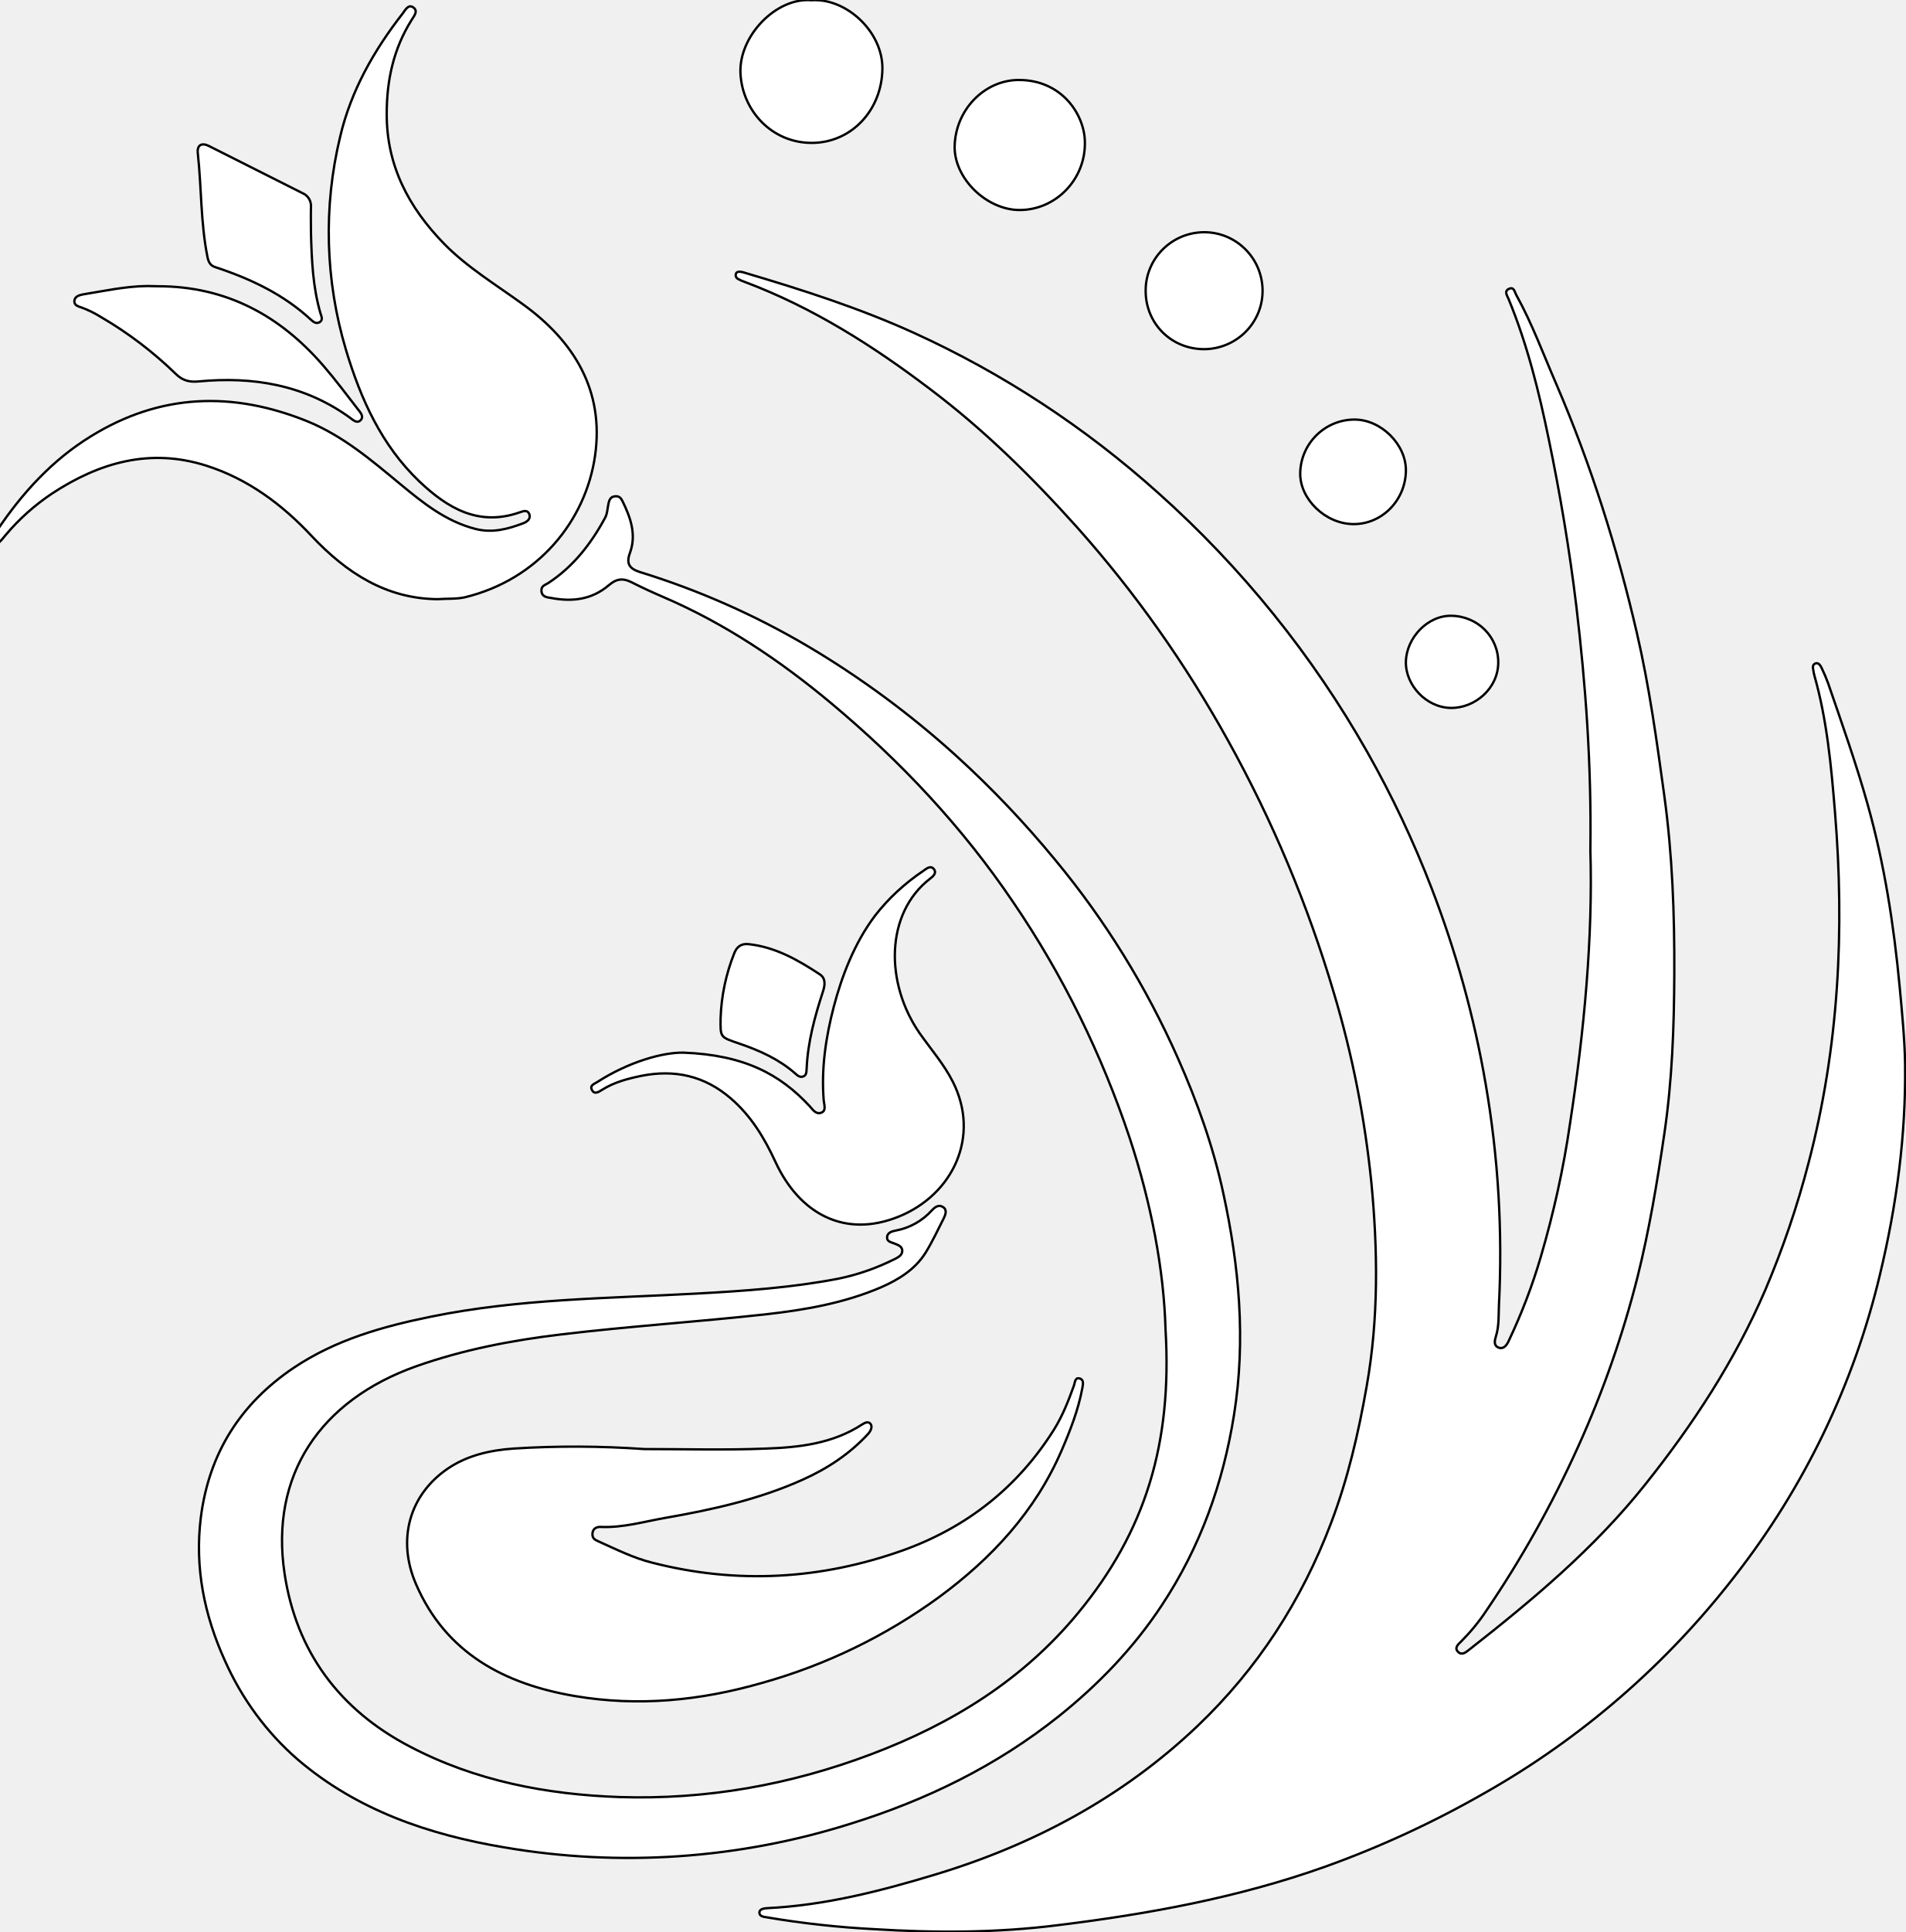
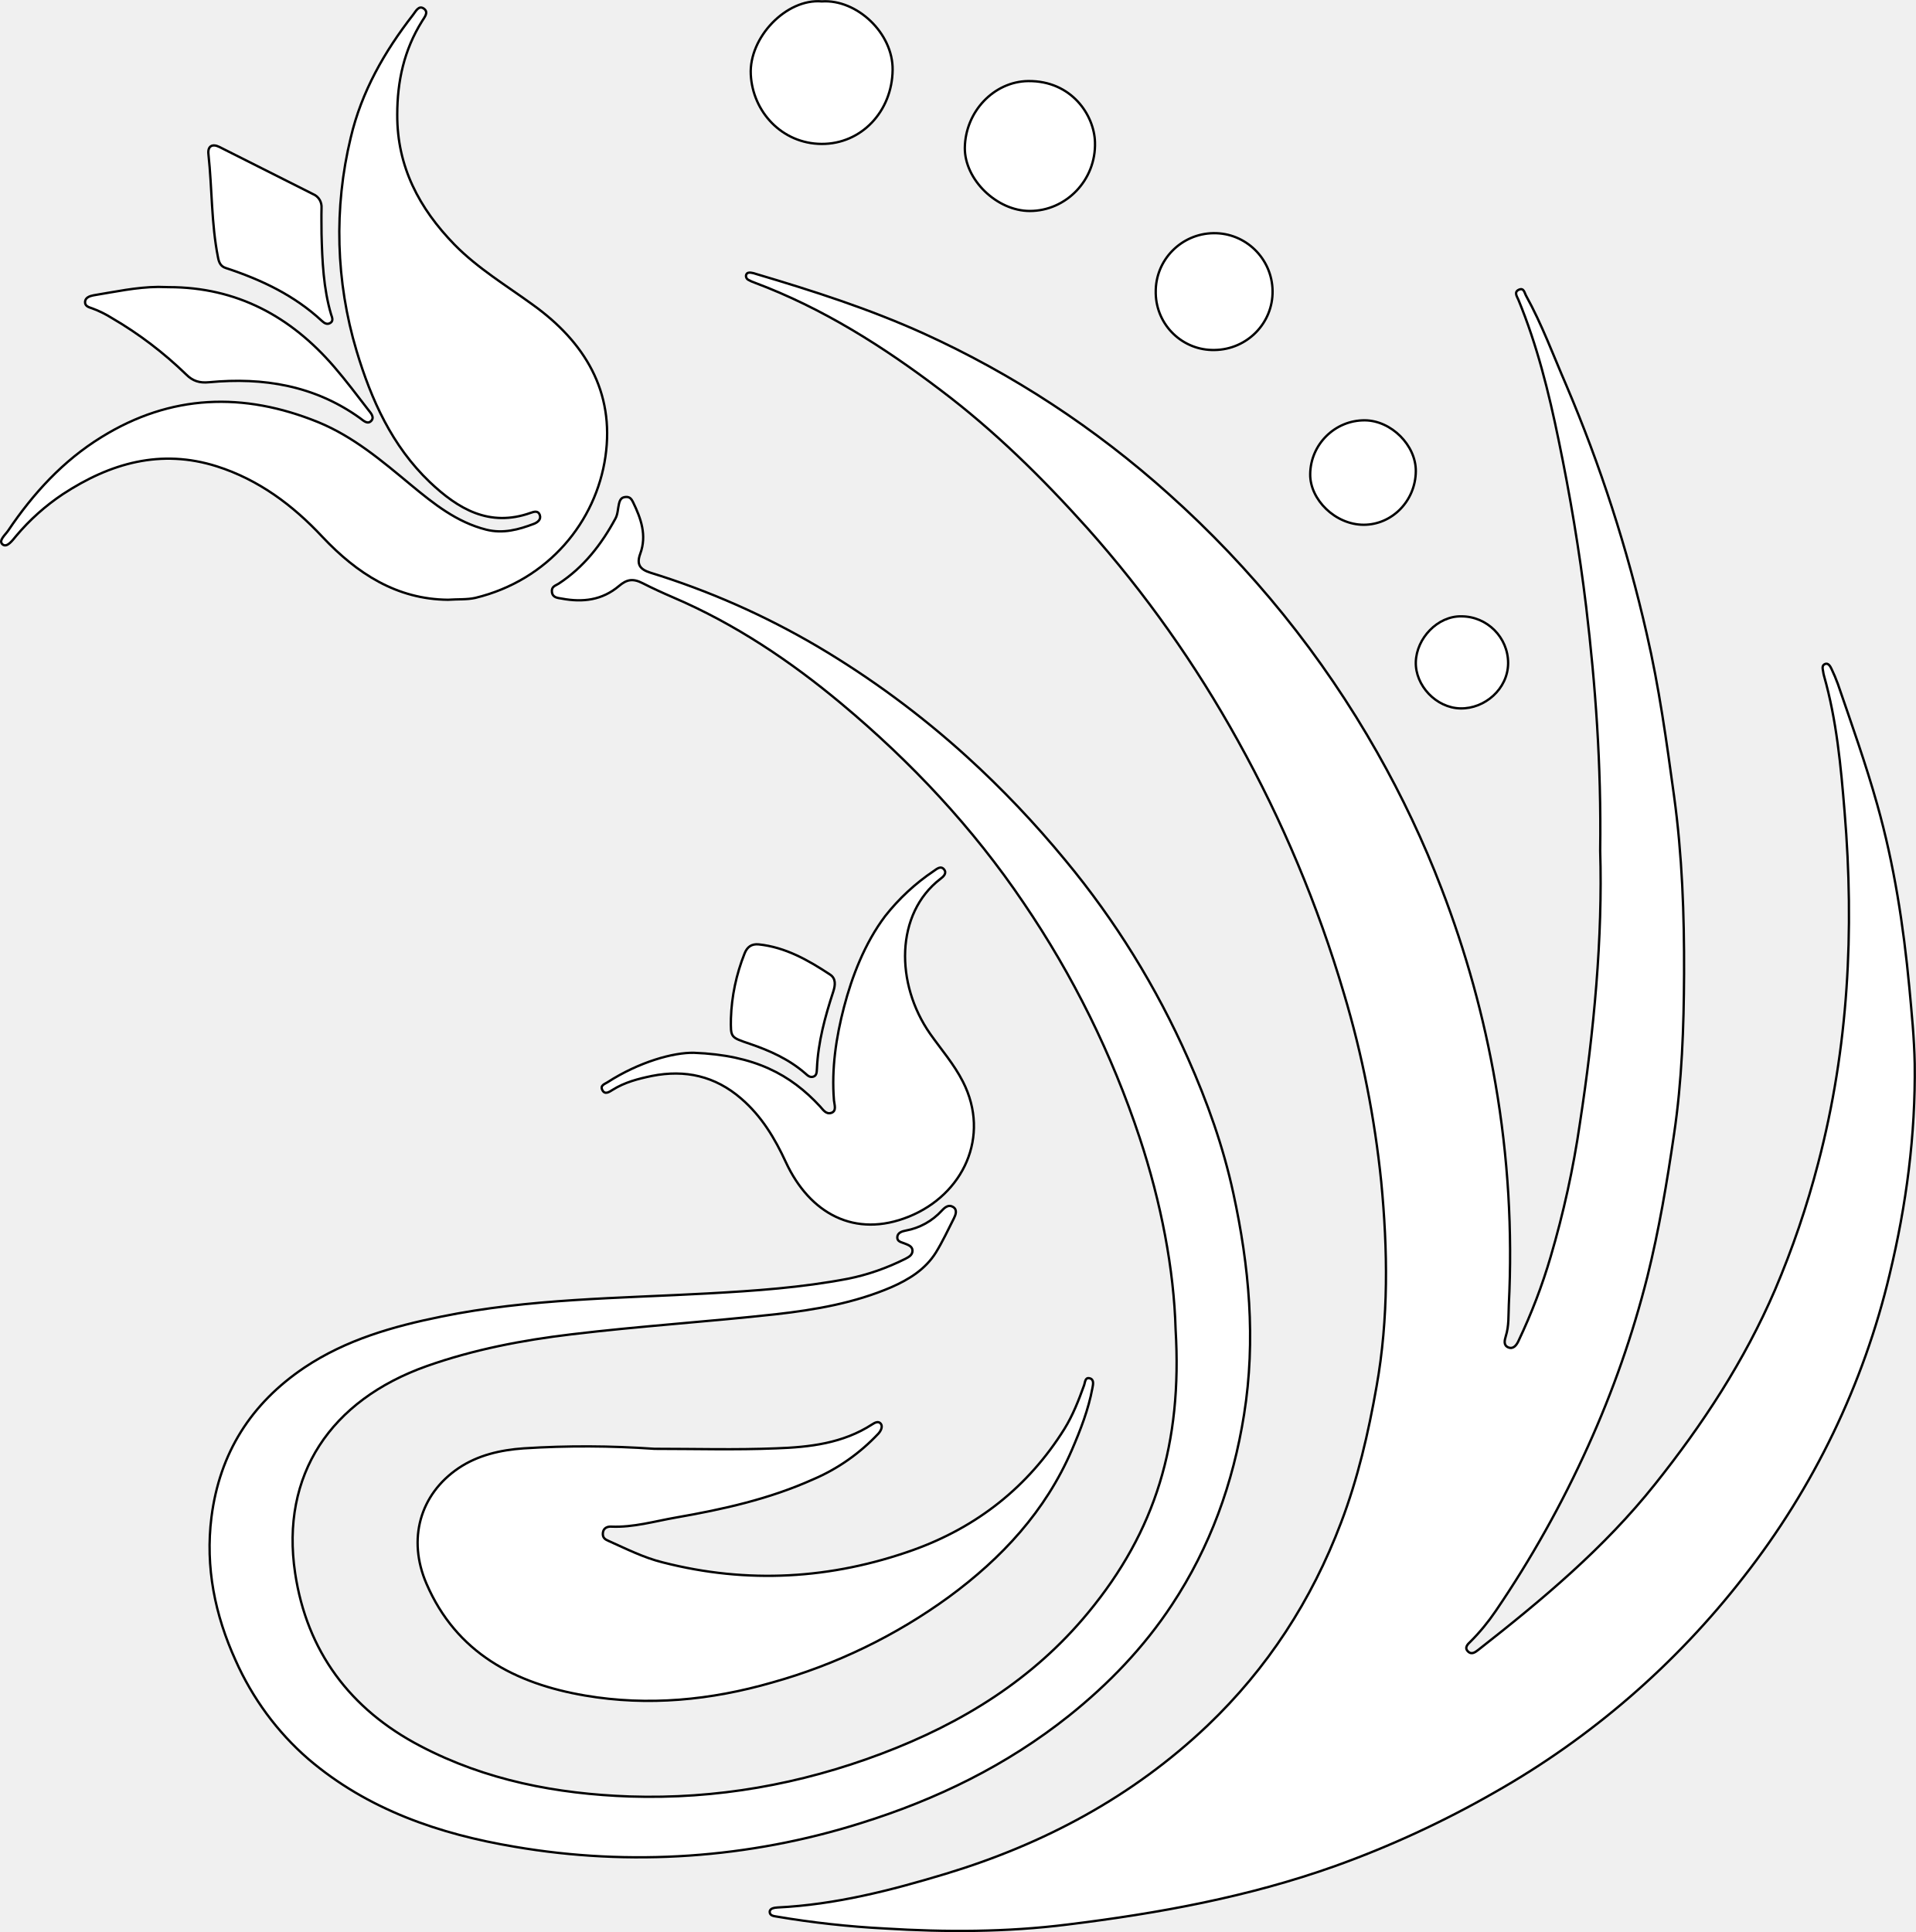
- <svg xmlns="http://www.w3.org/2000/svg" version="1.1" id="图层_1" x="0px" y="0px" viewBox="0 0 814.9 826.1" style="enable-background:new 0 0 814.9 826.1;" xml:space="preserve">
-   <style type="text/css">
- 	.st0{fill:#FFFFFF;stroke:#000000;stroke-miterlimit:10;}
- </style>
+ <svg xmlns="http://www.w3.org/2000/svg" version="1.1" baseProfile="tiny" id="图层_1" x="0px" y="0px" viewBox="0 0 819.9 826.9" xml:space="preserve">
  <g>
-     <path id="X009E41M2Gra8OT27" class="st0" d="M680.2,363.6c0.5-37.1-2-70.7-6-104.4c-2.9-24-6.9-47.8-11.8-71.4   c-4.2-20.4-9.2-40.6-17.2-60c-0.6-1.4-2-3.3,0.2-4.3s2.4,1.4,3.1,2.6c6.8,12.3,11.6,25.4,17.2,38.3c14.8,34.4,26,70,34.4,106.3   c5.3,22.8,8.5,46.1,11.7,69.4c3.5,25.4,4.4,50.8,4.3,76.2c-0.1,22.9-0.9,45.8-4.3,68.7c-3,20.5-6.4,40.8-11.4,60.9   c-6.3,24.9-14.8,49.2-25.4,72.6c-11.1,24.6-24.3,48.2-39.5,70.5c-3.1,4.7-6.8,9.1-10.8,13.1c-1.2,1.1-2.7,2.6-1.1,4.2   s3.2,0.3,4.5-0.7c27.3-21.4,53.8-43.5,75.6-70.9c20.5-25.7,38.3-52.9,51.3-83.1c7.5-17.6,13.7-35.8,18.5-54.3   c13-49.5,15.5-99.6,11.3-150.3c-1.6-19.6-3.4-39.2-8.8-58.2c-0.2-0.7-0.3-1.3-0.4-2c-0.2-1.1-0.6-2.5,0.8-3.1s2.3,1,2.8,2.1   c1,2.1,1.9,4.2,2.7,6.4c5.9,17.2,12,34.3,16.9,51.8c7.2,25.6,11.2,51.6,13.7,78.1c1,10.9,2.1,21.7,2.3,32.7   c0.4,30.5-3.6,60.5-10.7,90c-11.2,47.2-32.5,91.3-62.4,129.5c-29.1,37.5-65.3,68.9-106.6,92.3c-21.8,12.5-44.7,23.1-68.4,31.6   c-37.1,13.2-75.4,20.2-114.4,25c-26.2,3.3-52.3,3.3-78.2,1.7c-15.5-0.8-31-2.5-46.3-5.1c-1.3-0.2-3-0.4-3-2s2.1-1.8,3.4-1.9   c24.7-1.2,48.4-7.3,71.9-14.4c42-12.7,80-33,112-63.4c25.7-24.5,44.6-53.6,57.2-86.9c7.2-18.9,11.7-38.4,15.2-58.3   c5.2-29.2,4.8-58.5,2-87.6c-2.8-27.3-8.1-54.4-16-80.7c-11.1-37.6-26.3-73.8-45.3-108c-18.1-32.7-39.7-63.3-64.6-91.2   c-19.2-21.4-39.6-41.5-62.5-58.8c-24.6-18.7-50.6-35.2-79.7-46.1c-0.9-0.3-1.8-0.7-2.7-1.2c-0.8-0.4-1.2-1.2-1-2.1   c0.3-1,1.2-1.1,2-1s1.6,0.3,2.4,0.6c24.3,7.2,48.3,14.9,71.5,25.4c38.3,17.4,73.6,40.6,104.9,68.7c35.6,31.8,65.8,69.2,89.3,110.7   c10.6,18.7,19.8,38.2,27.5,58.2c10.4,27,18.2,55,23.1,83.6c5.4,31.2,7.3,63,5.7,94.6c-0.2,4.5,0.1,9-1.3,13.4   c-0.5,1.7-1.1,3.9,1.1,4.8s3.6-1.1,4.4-2.9c5.5-11.6,10.1-23.6,13.7-35.9c5.5-18.7,9.7-37.7,12.5-57   C677.6,440.7,681.3,400.7,680.2,363.6z" />
-     <path id="X95C61BM2Gra2OT26" class="st0" d="M498.5,568.5c-0.7-25.7-6.2-54.3-15.4-82.1c-11.9-35.6-28.5-69.4-49.6-100.4   c-21.8-32.3-48.2-60.4-78-85.3c-21.9-18.3-45.6-34.2-72-45.5c-4.4-1.9-8.8-3.9-13.1-6.1s-6.9-1.5-10.1,1.2   c-7.2,6.1-15.5,7.1-24.5,5.4c-1.8-0.3-3.9-0.4-4.2-2.8s1.5-2.7,2.9-3.6c10.7-7,18.3-16.8,24.3-27.9c1-1.8,1-4.2,1.5-6.3   s1.3-2.8,3-2.9s2.4,1,3,2.2c3.4,7,6,14.2,3.1,22.1c-1.7,4.6-0.1,6.7,4.3,8.1c25,7.7,49,18.3,71.6,31.6   c22.8,13.5,44.2,29.3,63.8,47.1c15.2,13.8,29.3,28.7,42.3,44.5c21.3,25.7,38.9,54.2,52.4,84.7c8.3,18.7,15.1,37.8,19.4,57.7   c6.8,31.2,9.7,62.7,4.6,94.7c-4.7,29.5-14.5,56.7-30.9,81.5c-12,18.2-27,33.8-44,47.4c-26.7,21.3-56.7,35.9-89.1,46   c-47.9,15.1-98.7,18.6-148.2,10.1c-32.1-5.4-62.8-15.8-88.2-37.5c-13.4-11.6-24-26.1-31.2-42.3c-8.8-19.4-13-39.8-10.3-61.3   c3.5-27.4,16.9-48.6,39.8-64c17.8-11.9,37.9-17.6,58.6-21.8c37.6-7.7,75.8-7.8,113.9-9.9c20.1-1.1,40.3-2.5,60.1-6.3   c8.5-1.7,16.7-4.6,24.5-8.5c1.5-0.8,3.1-1.6,3.1-3.5s-1.9-2.5-3.4-3.1s-3.2-0.8-3.1-2.7s2-2.5,3.6-2.8c6-1.1,11.4-4.1,15.5-8.6   c1.3-1.4,2.9-2.7,4.8-1.5s1.1,3.3,0.3,4.9c-2.5,4.9-4.8,9.9-7.7,14.6c-4.5,7.2-11.5,11.5-19,14.8c-15.8,6.8-32.6,9.7-49.5,11.6   c-29.1,3.2-58.4,5.1-87.5,8.6c-21,2.5-41.8,6.5-61.9,13.6c-41.1,14.6-62.6,46.6-56.3,88.6c5,33.4,23.5,58.3,53.6,74   c28,14.7,58.4,20.5,89.6,21.6c37.1,1.2,73-5.2,107.7-18.3s65-31.9,88.5-60.4C489.9,654.8,501.4,617.2,498.5,568.5z" />
-     <path id="XCC66FFM1Gra6Co10" class="st0" d="M187.1,256.2c-21.9-0.2-38.9-11.2-53.7-26.9c-12.7-13.6-27.3-24.5-45.2-30.2   c-24-7.6-45.6-1.4-65.9,11.9c-7.5,5-14.2,11-20,17.9c-1.5,1.8-3.9,5.2-5.8,3.6s1.2-4.1,2.4-5.9c10.7-15.9,23.5-29.9,39.9-40   c29.7-18.4,60.8-19.4,92.8-6.4c15.1,6.2,27.3,16.6,39.6,26.8c9.8,8.1,19.6,16,32.3,19.2c7.2,1.8,13.8,0,20.4-2.5   c1.5-0.6,3.2-1.8,2.5-3.8s-2.5-1.4-3.9-0.9c-17.7,6.3-31.1-1.7-43.2-13.2c-16.1-15.4-25-35.1-31.3-56.1   c-8.9-29.7-9.8-61.2-2.5-91.3c4.6-19.6,14.4-36.8,26.7-52.6c1.1-1.4,2.4-4.2,4.6-2.6c2.2,1.6,0.2,3.7-0.8,5.4   c-7.7,12.3-10.6,25.7-10.6,40c-0.1,22.2,9.4,40.1,24.5,55.6c10,10.2,22.2,17.5,33.6,25.8c22.1,15.9,35,37.1,31,64.9   c-4,27.8-24.3,52.9-55.7,60.5C195.2,256.2,191.4,255.9,187.1,256.2z" />
-     <path id="X009E41M2Gra1OT27" class="st0" d="M275.5,619.6c17.3,0,34.7,0.5,52-0.2c14.3-0.5,28.6-2.1,41.2-10.3   c1.1-0.7,2.6-1.5,3.6-0.3s0.1,3.1-1,4.3c-7.9,8.6-17.5,14.9-28,19.6c-18.7,8.4-38.5,12.8-58.6,16.3c-9.2,1.6-18.2,4.3-27.7,3.9   c-1.7-0.1-3.4,0.6-3.6,2.7s1,2.8,2.4,3.4c7.6,3.4,15.1,7.2,23.2,9.2c36.3,9.3,72.1,7.2,107.2-5.3c27.3-9.8,49.2-27,64.7-51.8   c3.6-5.8,6.1-12.2,8.4-18.6c0.5-1.3,0.4-3.6,2.4-3.1s1.5,2.6,1.2,4.2c-1.7,9.2-5.1,17.9-8.8,26.5c-11.3,26.2-30,46.3-52.6,62.9   c-22.8,16.6-48.4,29-75.6,36.6c-26.4,7.6-53.1,10.2-80.1,5.6c-29.9-5.1-55.1-18.2-67.9-47.9c-8.2-19-2.8-38.2,13.7-49.4   c8.3-5.6,18-7.8,27.9-8.5C238.1,618.2,256.9,618.3,275.5,619.6z" />
-     <path id="XFF99FFM1Gra6Co8" class="st0" d="M292.4,450.1c26,1,41.3,9.3,53.9,22.9c1.3,1.4,2.6,3.6,4.9,2.8s1.3-3.4,1.1-5.3   c-1.1-13.6,0.9-27,4.3-40s8.8-27.2,17.6-38.9c5.8-7.5,12.9-14,20.8-19.3c1.3-0.9,3-2.4,4.4-0.7s-0.4,3.2-1.6,4.1   c-19.3,14.9-19.3,44.8-4.4,66.2c4.8,6.8,10.3,13.1,14.1,20.6c11.9,23.4,0.1,48.3-23.1,57.7c-23.2,9.4-42.5-1.3-52.7-23.3   c-4.7-10.2-10.4-19.7-19.1-27.2c-11.2-9.7-24-12.5-38.2-9.7c-5.8,1.2-11.7,2.7-16.9,6c-1.3,0.8-3.2,2.2-4.3,0.1s1-2.6,2.2-3.4   C268.9,454,283.6,449.9,292.4,450.1z" />
-     <path id="XFF9900M1Gra6Co3_2_" class="st0" d="M67.6,122.4c29.1,0,52.2,12.5,70.8,34.1c5.1,5.9,9.8,12.2,14.6,18.4   c1.1,1.4,2.8,3.2,1.2,4.8s-3.4-0.3-4.8-1.3c-19.4-13.9-41.3-17.5-64.5-15.3c-4.1,0.4-7-0.5-9.8-3.3c-9.6-9.3-20.2-17.4-31.7-24.1   c-2.7-1.7-5.5-3.1-8.5-4.2c-1.4-0.5-3.2-0.9-3.1-2.8c0.1-1.9,2.1-2.5,3.6-2.8c9.2-1.5,18.3-3.5,27.7-3.6L67.6,122.4z" />
-     <path id="X66FF00M1Gra2Co17_3_" class="st0" d="M347.1,0.1c15-1,30.5,13.6,30.3,29.3C377.2,47.2,364,61.2,347,61.1   s-29.5-13.8-30.3-29.7C315.9,15.5,331.9-1.2,347.1,0.1z" />
-     <path id="X66FF00M1Gra2Co17_2_" class="st0" d="M436.1,89.8c-14.1,0-27.9-13.4-27.8-27c0.2-15.6,12.5-28.4,27.1-28.6   C454,34,463.7,48.8,464,60.4C464.5,76.6,451.6,89.8,436.1,89.8z" />
-     <path id="XFF9900M1Gra6Co3_1_" class="st0" d="M133,99.6c0.3,11.6,0.8,23.3,4.1,34.5c0.4,1.2,1.1,2.7-0.3,3.6   c-1.4,0.9-2.6,0.1-3.6-0.8c-11.8-11-26-17.7-41.2-22.7c-2.2-0.7-2.9-2.4-3.3-4.5c-2.9-14.6-2.5-29.5-4.1-44.2   c-0.4-3.5,1.7-4.6,4.7-3.1l40.1,20.2c2.4,1,3.8,3.4,3.6,6C132.9,92.3,133,95.9,133,99.6z" />
-     <path id="X66FF00M1Gra2Co17_1_" class="st0" d="M515.2,149.3c-14.1,0.1-25.1-10.8-25.2-24.7c-0.2-13.8,10.9-25.1,24.7-25.3   c13.8-0.2,25.1,10.9,25.3,24.7S529.1,149.1,515.2,149.3C515.3,149.3,515.2,149.3,515.2,149.3z" />
-     <path id="XFF9900M1Gra6Co3" class="st0" d="M308.2,435.4c0.3-9.5,2.3-18.9,5.8-27.7c1.1-2.9,3-4.3,6.1-4   c11.4,1.2,21.1,6.7,30.5,12.9c2.6,1.7,2.3,4.5,1.4,7.3c-3.5,10.7-6.5,21.6-7,33c-0.1,1.3,0,2.9-1.5,3.4s-2.5-0.5-3.5-1.4   c-6.9-6-15.1-9.7-23.6-12.6S308.1,443.7,308.2,435.4z" />
-     <path id="X66FF00M1Gra2Co17" class="st0" d="M601.3,201.2c-0.1,12.6-10.1,22.9-22.3,22.9s-23-10.8-22.9-21.6   c0.1-12.8,10.6-23.2,23.4-23.1C590.8,179.5,601.4,190.1,601.3,201.2z" />
-     <path id="X009900M1Gra7Co18" class="st0" d="M620.8,263.3c11.3,0.2,20.1,9.1,20,20.1s-10,19.5-20.4,19.3s-19.4-9.8-19.1-19.9   C601.6,272.7,610.6,263.1,620.8,263.3z" />
+     <path id="X009E41M2Gra8OT27" fill="#FFFFFF" stroke="#000000" stroke-miterlimit="10" d="M684.8,364.1c0.5-37.1-2-70.7-6-104.4   c-2.9-24-6.9-47.8-11.8-71.4c-4.2-20.4-9.2-40.6-17.2-60c-0.6-1.4-2-3.3,0.2-4.3s2.4,1.4,3.1,2.6c6.8,12.3,11.6,25.4,17.2,38.3   c14.6,34.3,26.1,69.9,34.4,106.3c5.3,22.8,8.5,46.1,11.7,69.4c3.5,25.4,4.4,50.8,4.3,76.2c-0.1,22.9-0.9,45.8-4.3,68.7   c-3,20.5-6.4,40.8-11.4,60.9c-6.3,24.9-14.8,49.2-25.4,72.6c-11.1,24.6-24.3,48.2-39.5,70.5c-3.2,4.7-6.8,9.1-10.8,13.1   c-1.2,1.1-2.7,2.6-1.1,4.2s3.2,0.3,4.5-0.7c27.3-21.4,53.8-43.5,75.6-70.9c20.5-25.7,38.3-52.9,51.3-83.1   c7.5-17.6,13.7-35.8,18.5-54.3c13-49.5,15.5-99.6,11.3-150.3c-1.6-19.6-3.4-39.2-8.8-58.2c-0.2-0.7-0.3-1.3-0.4-2   c-0.2-1.1-0.6-2.5,0.8-3.1s2.3,1,2.8,2.1c1,2.1,1.9,4.2,2.7,6.4c5.9,17.2,12,34.3,16.9,51.8c7.2,25.6,11.2,51.6,13.7,78.1   c1,10.9,2.1,21.7,2.3,32.7c0.4,30.5-3.6,60.5-10.7,90c-11.2,47.2-32.5,91.3-62.4,129.5c-29.1,37.5-65.3,68.9-106.6,92.3   c-21.8,12.5-44.7,23.1-68.4,31.6c-37.1,13.2-75.4,20.2-114.4,25c-26.2,3.3-52.3,3.3-78.2,1.7c-15.5-0.8-31-2.5-46.3-5.1   c-1.3-0.2-3-0.4-3-2s2.1-1.8,3.4-1.9c24.7-1.2,48.4-7.3,71.9-14.4c42-12.7,80-33,112-63.4c25.7-24.5,44.6-53.6,57.2-86.9   c7.2-18.9,11.7-38.4,15.2-58.3c5.2-29.2,4.8-58.5,2-87.6c-2.8-27.3-8.1-54.4-16-80.7c-11.1-37.6-26.3-73.8-45.3-108   c-18.1-32.7-39.7-63.3-64.6-91.2c-19.2-21.4-39.6-41.5-62.5-58.8c-24.6-18.7-50.6-35.2-79.7-46.1c-0.9-0.3-1.8-0.7-2.7-1.2   c-0.8-0.4-1.2-1.3-1-2.1c0.3-1,1.2-1.1,2-1c0.8,0.1,1.6,0.3,2.4,0.6c24.3,7.2,48.3,14.9,71.5,25.4c38.3,17.4,73.6,40.6,104.9,68.7   c35.6,31.8,65.8,69.2,89.3,110.7c10.6,18.7,19.8,38.1,27.5,58.2c10.4,27,18.2,55,23.1,83.6c5.4,31.2,7.3,63,5.7,94.6   c-0.2,4.5,0.1,9-1.3,13.4c-0.5,1.7-1.1,3.9,1.1,4.8s3.6-1.1,4.4-2.9c5.5-11.6,10.1-23.6,13.7-35.9c5.5-18.7,9.7-37.7,12.5-57   C682.2,441.2,685.9,401.2,684.8,364.1z" />
+     <path id="X95C61BM2Gra2OT26" fill="#FFFFFF" stroke="#000000" stroke-miterlimit="10" d="M503.1,569c-0.7-25.7-6.2-54.3-15.4-82.1   c-11.8-35.6-28.5-69.4-49.6-100.4c-21.8-32.3-48.2-60.4-78-85.3c-21.9-18.3-45.6-34.2-72-45.5c-4.4-1.9-8.8-3.9-13.1-6.1   s-6.9-1.5-10.1,1.2c-7.2,6.1-15.5,7.1-24.5,5.4c-1.8-0.3-3.9-0.4-4.2-2.8s1.5-2.7,2.9-3.6c10.7-7,18.3-16.8,24.3-27.9   c1-1.8,1-4.2,1.5-6.3s1.3-2.8,3-2.9s2.4,1,3,2.2c3.4,7,6,14.2,3.1,22.1c-1.7,4.6-0.1,6.7,4.3,8.1c25,7.7,49,18.3,71.6,31.6   c22.8,13.5,44.2,29.3,63.8,47.1c15.2,13.8,29.3,28.7,42.3,44.5c21.3,25.7,38.9,54.2,52.4,84.7c8.3,18.7,15.1,37.8,19.4,57.7   c6.8,31.2,9.7,62.7,4.6,94.7c-4.7,29.5-14.5,56.7-30.9,81.5c-12,18.2-27,33.8-44,47.4c-26.7,21.3-56.7,35.9-89.1,46   c-47.9,15.1-98.7,18.6-148.2,10.1c-32.1-5.4-62.8-15.8-88.2-37.5c-13.4-11.6-24-26.1-31.2-42.3c-8.8-19.4-13-39.8-10.3-61.3   c3.5-27.4,16.9-48.6,39.8-64c17.8-11.9,37.9-17.6,58.6-21.8c37.6-7.7,75.8-7.8,113.9-9.9c20.1-1.1,40.3-2.5,60.1-6.3   c8.5-1.7,16.7-4.6,24.5-8.5c1.5-0.8,3.1-1.6,3.1-3.5s-1.9-2.5-3.4-3.1s-3.2-0.8-3.1-2.7s2-2.5,3.6-2.8c6-1.1,11.4-4.1,15.5-8.6   c1.3-1.4,2.9-2.7,4.8-1.5s1.1,3.3,0.3,4.9c-2.5,4.9-4.8,9.9-7.7,14.6c-4.5,7.2-11.5,11.5-19,14.8c-15.8,6.8-32.6,9.7-49.5,11.6   c-29.1,3.2-58.4,5.1-87.5,8.6c-21,2.5-41.8,6.5-61.9,13.6c-41.1,14.6-62.6,46.6-56.3,88.6c5,33.4,23.5,58.3,53.6,74   c28,14.7,58.4,20.5,89.6,21.6c37.1,1.2,73-5.2,107.7-18.3s65-31.9,88.5-60.4C494.5,655.3,506,617.7,503.1,569z" />
+     <path id="XCC66FFM1Gra6Co10" fill="#FFFFFF" stroke="#000000" stroke-miterlimit="10" d="M191.7,256.7   c-21.9-0.2-38.9-11.2-53.7-26.9c-12.7-13.6-27.3-24.5-45.2-30.2c-24-7.6-45.6-1.4-65.9,11.9c-7.5,5-14.2,11-20,17.9   c-1.5,1.8-3.9,5.2-5.8,3.6s1.2-4.1,2.4-5.9c10.7-15.9,23.5-29.9,39.9-40c29.7-18.4,60.8-19.4,92.8-6.4   c15.1,6.2,27.3,16.6,39.6,26.8c9.8,8.1,19.6,16,32.3,19.2c7.2,1.8,13.8,0,20.4-2.5c1.5-0.6,3.2-1.8,2.5-3.8s-2.5-1.4-3.9-0.9   c-17.7,6.3-31.1-1.7-43.2-13.2c-16.1-15.4-25-35.1-31.3-56.1c-8.9-29.7-9.8-61.2-2.5-91.3c4.6-19.6,14.4-36.8,26.7-52.6   c1.1-1.4,2.4-4.2,4.6-2.6s0.2,3.7-0.8,5.4c-7.7,12.3-10.6,25.7-10.6,40c-0.1,22.2,9.4,40.1,24.5,55.6c10,10.2,22.2,17.5,33.6,25.8   c22.1,15.9,35,37.1,31,64.9s-24.3,52.9-55.7,60.5C199.8,256.7,196,256.4,191.7,256.7z" />
+     <path id="X009E41M2Gra1OT27" fill="#FFFFFF" stroke="#000000" stroke-miterlimit="10" d="M280.1,620.1c17.3,0,34.7,0.5,52-0.2   c14.3-0.5,28.6-2.1,41.2-10.3c1.1-0.7,2.6-1.5,3.6-0.3s0.1,3.1-1,4.3c-7.9,8.4-17.4,15.1-28,19.6c-18.7,8.4-38.5,12.8-58.6,16.3   c-9.2,1.6-18.2,4.3-27.7,3.9c-1.7-0.1-3.4,0.6-3.6,2.7s1,2.8,2.4,3.4c7.6,3.4,15.1,7.2,23.2,9.2c36.3,9.3,72.1,7.2,107.2-5.3   c27.3-9.8,49.2-27,64.7-51.8c3.6-5.8,6.1-12.2,8.4-18.6c0.5-1.3,0.4-3.6,2.4-3.1s1.5,2.6,1.2,4.2c-1.7,9.2-5.1,17.9-8.8,26.5   c-11.3,26.2-30,46.3-52.6,62.9c-22.8,16.6-48.4,29-75.6,36.6c-26.4,7.6-53.1,10.2-80.1,5.6c-29.9-5.1-55.1-18.2-67.9-47.9   c-8.2-19-2.8-38.2,13.7-49.4c8.3-5.6,18-7.8,27.9-8.5C242.8,618.7,261.5,618.8,280.1,620.1z" />
+     <path id="XFF99FFM1Gra6Co8" fill="#FFFFFF" stroke="#000000" stroke-miterlimit="10" d="M297,450.6c26,1,41.3,9.3,53.9,22.9   c1.3,1.4,2.6,3.6,4.9,2.8s1.3-3.4,1.1-5.3c-1.1-13.6,0.9-27,4.3-40s8.8-27.2,17.6-38.9c5.9-7.5,12.9-14,20.8-19.3   c1.3-0.9,3-2.4,4.4-0.7s-0.4,3.2-1.6,4.1c-19.3,14.9-19.3,44.8-4.4,66.2c4.8,6.8,10.3,13.1,14.1,20.6c11.9,23.4,0.1,48.3-23.1,57.7   c-23.2,9.4-42.5-1.3-52.7-23.3c-4.7-10.2-10.4-19.7-19.1-27.2c-11.2-9.7-24-12.5-38.2-9.7c-5.8,1.2-11.7,2.7-16.9,6   c-1.3,0.8-3.2,2.2-4.3,0.1s1-2.6,2.2-3.4C273.5,454.5,288.2,450.4,297,450.6z" />
+     <path id="XFF9900M1Gra6Co3" fill="#FFFFFF" stroke="#000000" stroke-miterlimit="10" d="M72.2,122.9c29.1,0,52.2,12.5,70.8,34.1   c5.1,5.9,9.8,12.2,14.6,18.4c1.1,1.4,2.8,3.2,1.2,4.8s-3.4-0.3-4.8-1.3c-19.4-13.9-41.3-17.5-64.5-15.3c-4.1,0.4-7-0.5-9.8-3.3   c-9.6-9.3-20.2-17.4-31.7-24.1c-2.7-1.7-5.5-3.1-8.5-4.2c-1.4-0.5-3.2-0.9-3.1-2.8c0.1-1.9,2.1-2.5,3.6-2.8   c9.2-1.5,18.3-3.5,27.7-3.6L72.2,122.9z" />
+     <path id="X66FF00M1Gra2Co17" fill="#FFFFFF" stroke="#000000" stroke-miterlimit="10" d="M351.7,0.6c15-1,30.5,13.6,30.3,29.3   c-0.2,17.8-13.4,31.8-30.4,31.7s-29.5-13.8-30.3-29.7S336.5-0.7,351.7,0.6z" />
+     <path id="X66FF00M1Gra2Co17_3_" fill="#FFFFFF" stroke="#000000" stroke-miterlimit="10" d="M440.7,90.3c-14.1,0-27.9-13.4-27.8-27   c0.2-15.6,12.5-28.4,27.1-28.6c18.6-0.2,28.3,14.6,28.6,26.2C469.1,77.1,456.2,90.3,440.7,90.3z" />
+     <path id="XFF9900M1Gra6Co3_2_" fill="#FFFFFF" stroke="#000000" stroke-miterlimit="10" d="M137.6,100.1   c0.3,11.6,0.8,23.3,4.1,34.5c0.4,1.2,1.1,2.7-0.3,3.6s-2.6,0.1-3.6-0.8c-11.8-11-26-17.7-41.2-22.7c-2.2-0.7-2.9-2.4-3.3-4.5   c-2.9-14.6-2.5-29.5-4.1-44.2c-0.4-3.5,1.7-4.6,4.7-3.1L134,83.1c2.4,1,3.8,3.4,3.6,6C137.5,92.8,137.6,96.4,137.6,100.1z" />
+     <path id="X66FF00M1Gra2Co17_2_" fill="#FFFFFF" stroke="#000000" stroke-miterlimit="10" d="M519.8,149.8   c-13.6,0.3-24.9-10.5-25.2-24.2c0-0.2,0-0.4,0-0.5c-0.2-13.8,10.9-25.1,24.7-25.3c13.8-0.2,25.1,10.9,25.3,24.7   C544.8,138.3,533.7,149.6,519.8,149.8C519.9,149.8,519.8,149.8,519.8,149.8z" />
+     <path id="XFF9900M1Gra6Co3_1_" fill="#FFFFFF" stroke="#000000" stroke-miterlimit="10" d="M312.8,435.9c0.3-9.5,2.3-18.9,5.8-27.7   c1.1-2.9,3-4.3,6.1-4c11.4,1.2,21.1,6.7,30.5,12.9c2.6,1.7,2.3,4.5,1.4,7.3c-3.5,10.7-6.5,21.6-7,33c-0.1,1.3,0,2.9-1.5,3.4   s-2.5-0.5-3.5-1.4c-6.9-6-15.1-9.7-23.6-12.6S312.7,444.2,312.8,435.9z" />
+     <path id="X66FF00M1Gra2Co17_1_" fill="#FFFFFF" stroke="#000000" stroke-miterlimit="10" d="M605.9,201.7   c-0.1,12.6-10.1,22.9-22.3,22.9s-23-10.8-22.9-21.6c0.1-12.8,10.6-23.2,23.4-23.1C595.4,180,606,190.6,605.9,201.7z" />
+     <path id="X009900M1Gra7Co18" fill="#FFFFFF" stroke="#000000" stroke-miterlimit="10" d="M625.4,263.8c11,0,20,9,20,20   c0,0,0,0.1,0,0.1c-0.1,11-10,19.5-20.4,19.3s-19.4-9.8-19.1-19.9S615.2,263.6,625.4,263.8z" />
  </g>
</svg>
